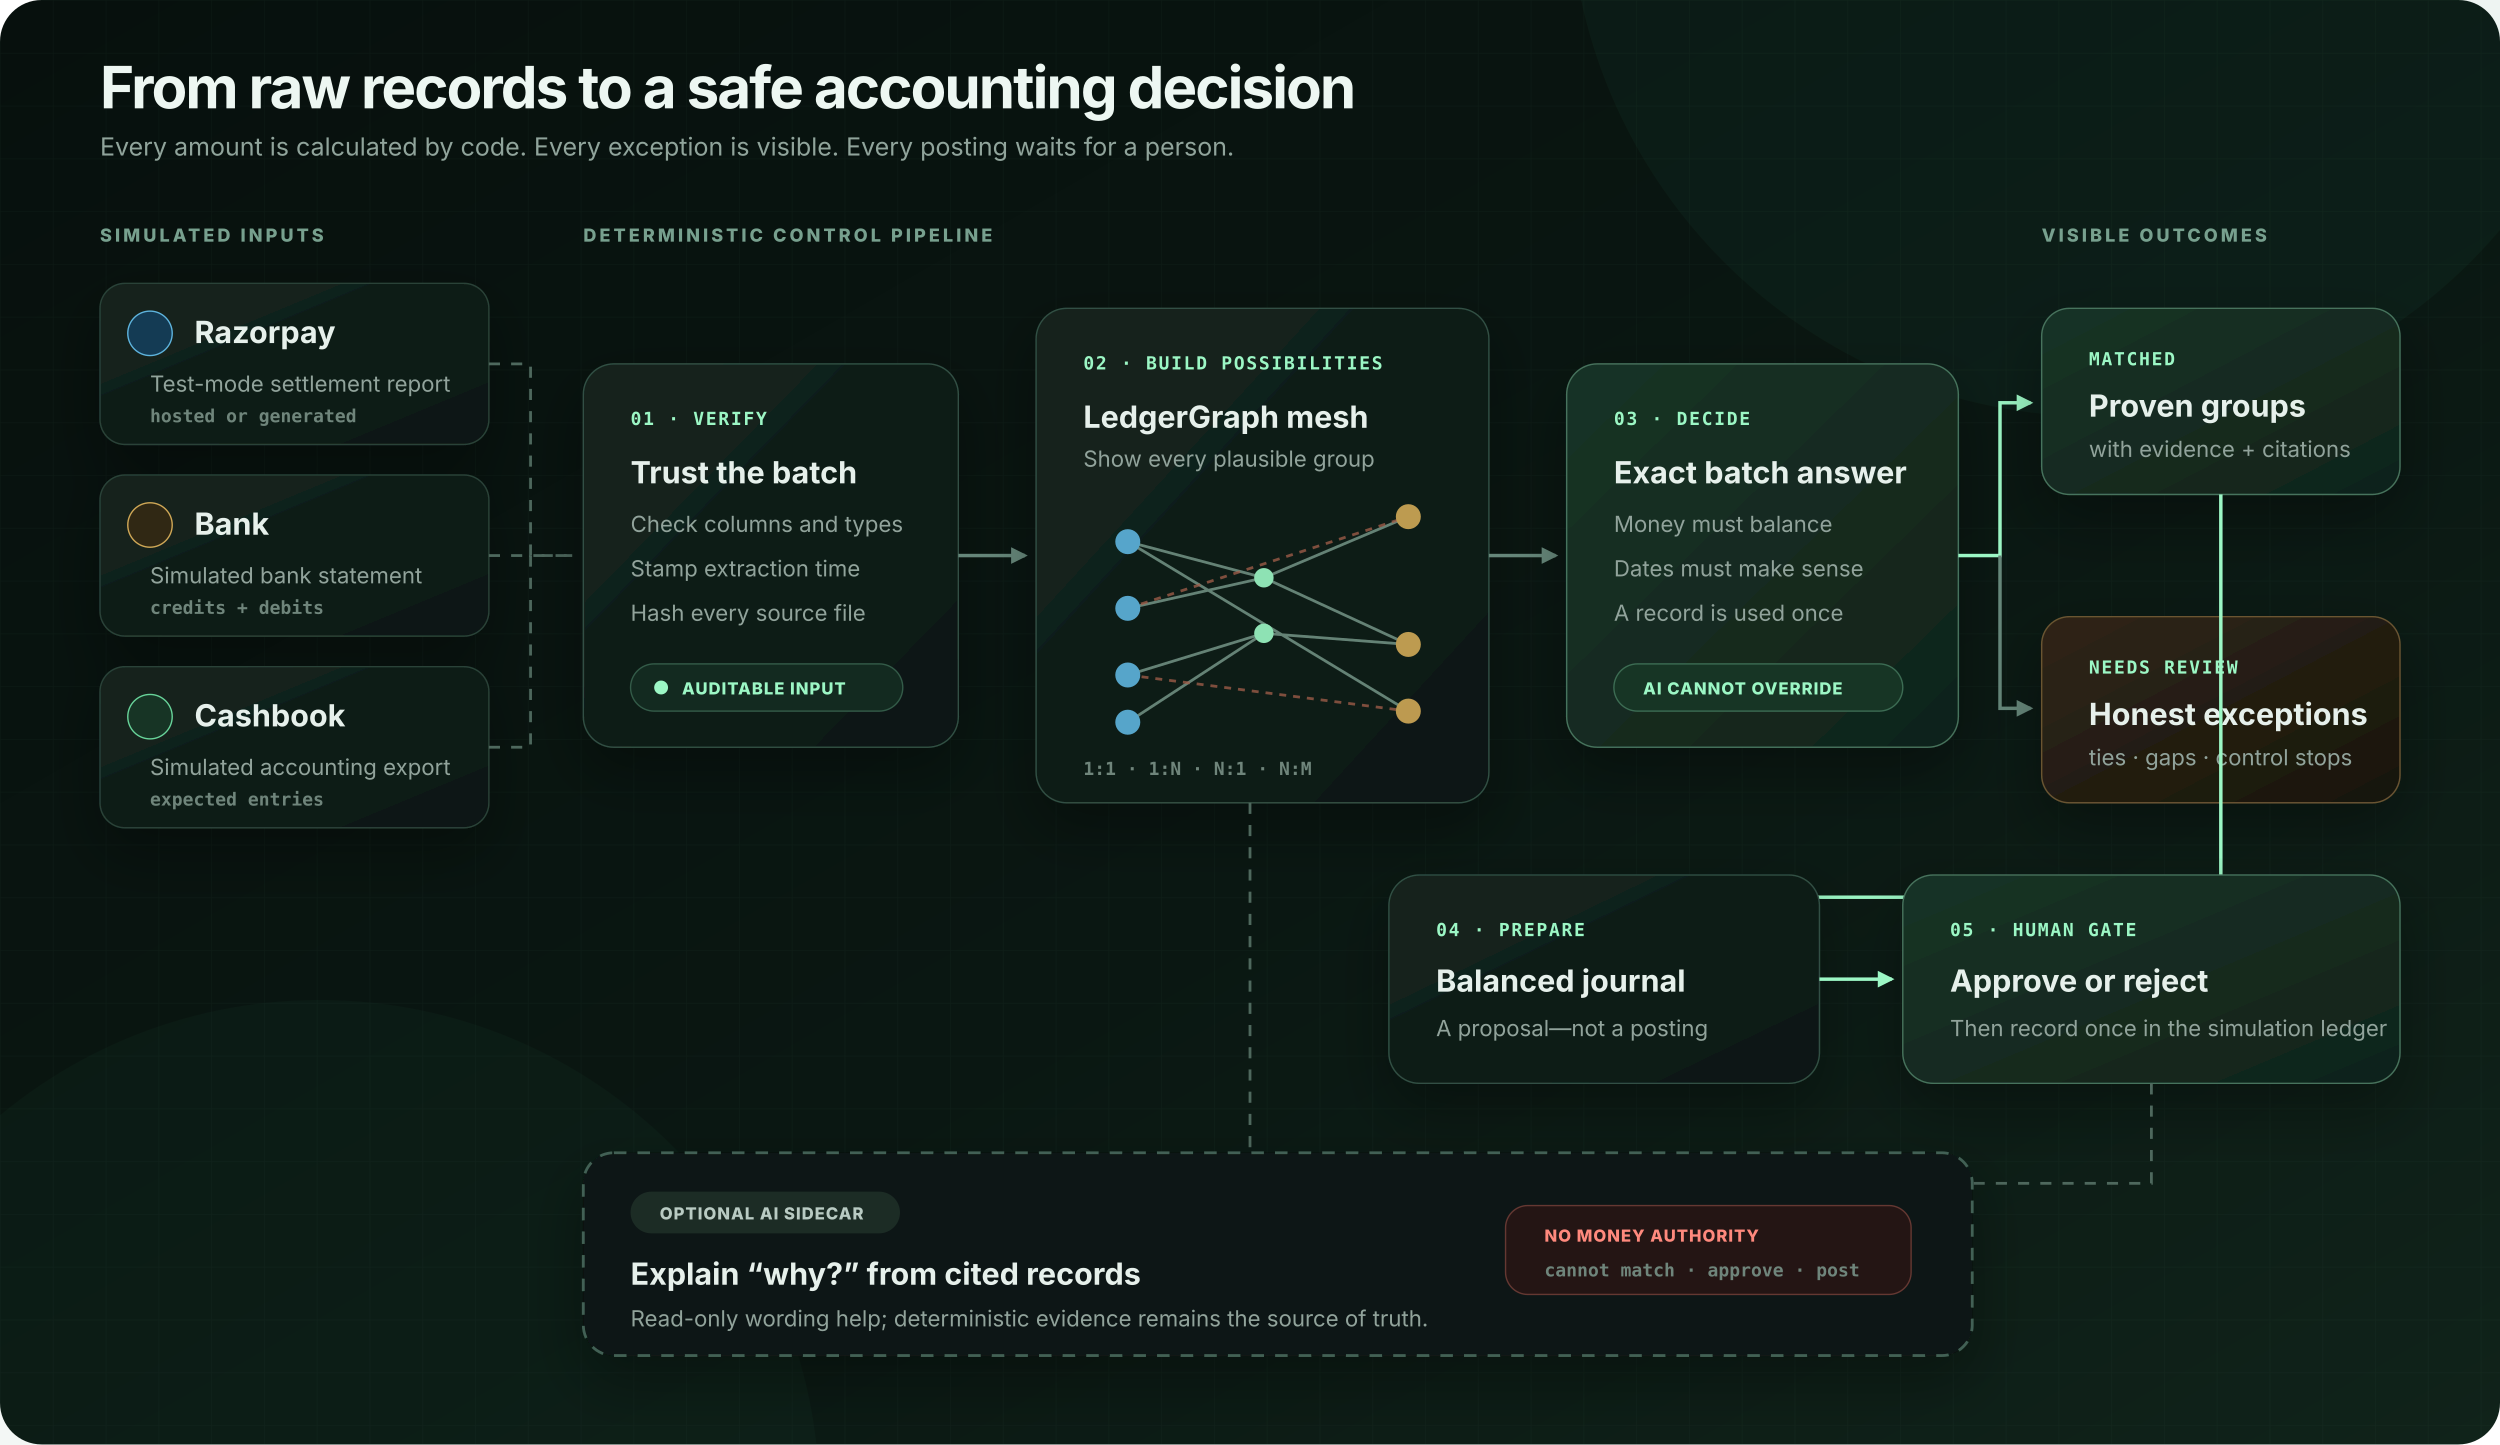
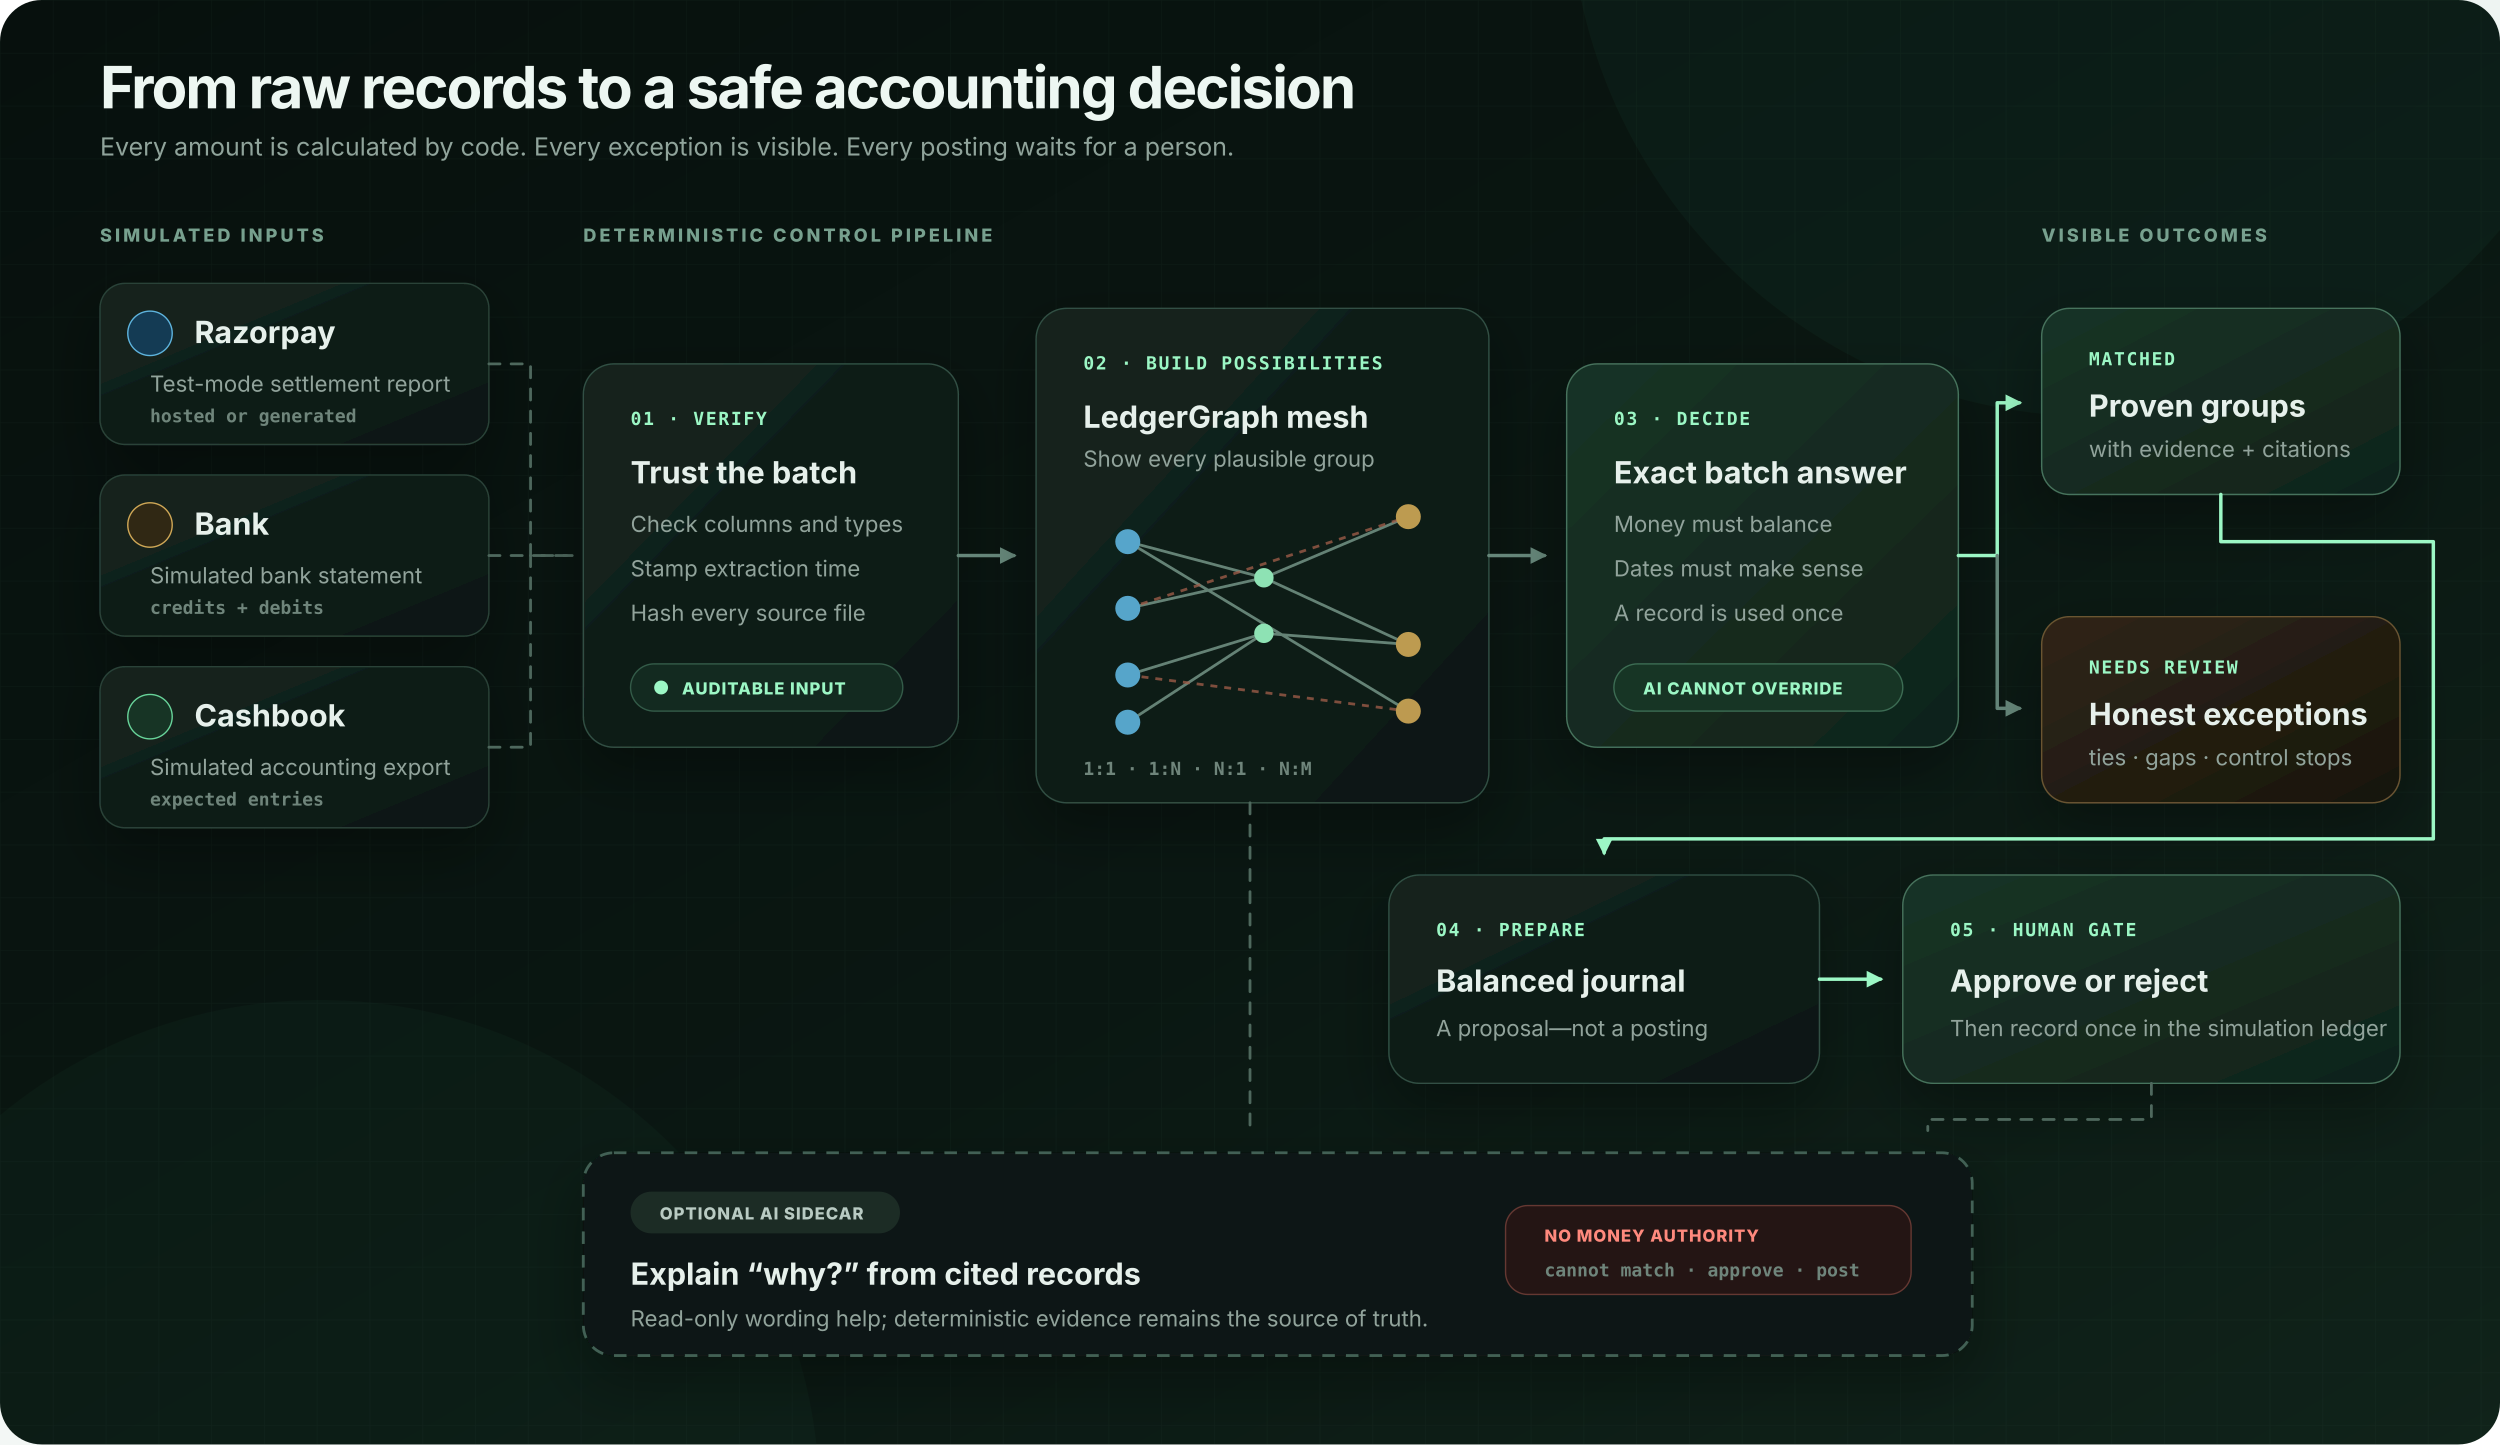
<svg xmlns="http://www.w3.org/2000/svg" width="1800" height="1040" viewBox="0 0 1800 1040" role="img" aria-labelledby="title desc">
  <defs>
    <linearGradient id="bg" x1="0" y1="0" x2="1" y2="1">
      <stop offset="0" stop-color="#07100d" />
      <stop offset="0.56" stop-color="#0a1712" />
      <stop offset="1" stop-color="#10231a" />
    </linearGradient>
    <linearGradient id="card" x1="0" y1="0" x2="1" y2="1">
      <stop offset="0" stop-color="#14241d" />
      <stop offset="1" stop-color="#0c1713" />
    </linearGradient>
    <linearGradient id="mintCard" x1="0" y1="0" x2="1" y2="1">
      <stop offset="0" stop-color="#183326" />
      <stop offset="1" stop-color="#10231a" />
    </linearGradient>
    <linearGradient id="amberCard" x1="0" y1="0" x2="1" y2="1">
      <stop offset="0" stop-color="#302514" />
      <stop offset="1" stop-color="#17160f" />
    </linearGradient>
    <pattern id="grid" width="38" height="38" patternUnits="userSpaceOnUse">
      <path d="M38 0H0V38" fill="none" stroke="#9cf7c5" stroke-opacity="0.035" stroke-width="1" />
    </pattern>
    <filter id="shadow" x="-20%" y="-20%" width="140%" height="160%">
      <feDropShadow dx="0" dy="18" stdDeviation="22" flood-color="#000000" flood-opacity="0.32" />
    </filter>
    <marker id="arrow" markerWidth="12" markerHeight="12" refX="10" refY="6" orient="auto" markerUnits="userSpaceOnUse">
      <path d="M0 0L12 6L0 12Z" fill="#66877a" />
    </marker>
    <marker id="mintArrow" markerWidth="12" markerHeight="12" refX="10" refY="6" orient="auto" markerUnits="userSpaceOnUse">
      <path d="M0 0L12 6L0 12Z" fill="#9cf7c5" />
    </marker>
    <style>
      .title{font:700 42px Inter,Segoe UI,Arial,sans-serif;fill:#edf7f2;letter-spacing:-1.4px}
      .subtitle{font:400 18px Inter,Segoe UI,Arial,sans-serif;fill:#90a49b}
      .section{font:800 13px Inter,Segoe UI,Arial,sans-serif;fill:#77a08e;letter-spacing:2.2px}
      .step{font:800 13px ui-monospace,SFMono-Regular,Consolas,monospace;fill:#9cf7c5;letter-spacing:1.2px}
      .cardTitle{font:700 22px Inter,Segoe UI,Arial,sans-serif;fill:#e6f0eb}
      .cardBody{font:400 16px Inter,Segoe UI,Arial,sans-serif;fill:#91a39b}
      .small{font:600 13px ui-monospace,SFMono-Regular,Consolas,monospace;fill:#6f857b}
      .pill{font:800 12px Inter,Segoe UI,Arial,sans-serif;letter-spacing:.7px}
-       .flow{fill:none;stroke:#66877a;stroke-width:2.5;marker-end:url(#arrow)}
-       .flowMint{fill:none;stroke:#9cf7c5;stroke-width:2.5;marker-end:url(#mintArrow)}
-       .soft{fill:none;stroke:#4e685d;stroke-width:2;stroke-dasharray:8 8}
+       .flow{fill:none;stroke:#66877a;stroke-width:2.5;stroke-linecap:round;stroke-linejoin:round;marker-end:url(#arrow)}
+       .flowMint{fill:none;stroke:#9cf7c5;stroke-width:2.5;stroke-linecap:round;stroke-linejoin:round;marker-end:url(#mintArrow)}
+       .soft{fill:none;stroke:#4e685d;stroke-width:2;stroke-linecap:round;stroke-linejoin:round;stroke-dasharray:8 8}
    </style>
  </defs>
  <rect width="1800" height="1040" rx="30" fill="url(#bg)" />
  <rect width="1800" height="1040" rx="30" fill="url(#grid)" />
  <circle cx="1510" cy="-80" r="380" fill="#2b7953" opacity="0.08" />
  <circle cx="230" cy="1080" r="360" fill="#2b7953" opacity="0.06" />
  <text x="72" y="78" class="title">From raw records to a safe accounting decision</text>
  <text x="72" y="112" class="subtitle">Every amount is calculated by code. Every exception is visible. Every posting waits for a person.</text>
  <text x="72" y="174" class="section">SIMULATED INPUTS</text>
  <text x="420" y="174" class="section">DETERMINISTIC CONTROL PIPELINE</text>
  <text x="1470" y="174" class="section">VISIBLE OUTCOMES</text>
  <g filter="url(#shadow)">
    <rect x="72" y="204" width="280" height="116" rx="18" fill="url(#card)" stroke="#2b4339" />
    <rect x="72" y="342" width="280" height="116" rx="18" fill="url(#card)" stroke="#2b4339" />
    <rect x="72" y="480" width="280" height="116" rx="18" fill="url(#card)" stroke="#2b4339" />
  </g>
  <circle cx="108" cy="240" r="16" fill="#143b54" stroke="#5eb4de" />
  <text x="140" y="247" class="cardTitle">Razorpay</text>
  <text x="108" y="282" class="cardBody">Test-mode settlement report</text>
  <text x="108" y="304" class="small">hosted or generated</text>
  <circle cx="108" cy="378" r="16" fill="#302814" stroke="#d0a856" />
  <text x="140" y="385" class="cardTitle">Bank</text>
  <text x="108" y="420" class="cardBody">Simulated bank statement</text>
  <text x="108" y="442" class="small">credits + debits</text>
  <circle cx="108" cy="516" r="16" fill="#173425" stroke="#68d49a" />
  <text x="140" y="523" class="cardTitle">Cashbook</text>
  <text x="108" y="558" class="cardBody">Simulated accounting export</text>
  <text x="108" y="580" class="small">expected entries</text>
  <path d="M352 262H382V400H412" class="soft" />
  <path d="M352 400H412" class="soft" />
  <path d="M352 538H382V400" class="soft" />
  <g filter="url(#shadow)">
    <rect x="420" y="262" width="270" height="276" rx="22" fill="url(#card)" stroke="#315044" />
  </g>
  <text x="454" y="306" class="step">01 · VERIFY</text>
  <text x="454" y="348" class="cardTitle">Trust the batch</text>
  <text x="454" y="383" class="cardBody">Check columns and types</text>
  <text x="454" y="415" class="cardBody">Stamp extraction time</text>
  <text x="454" y="447" class="cardBody">Hash every source file</text>
  <rect x="454" y="478" width="196" height="34" rx="17" fill="#132a20" stroke="#335b48" />
  <circle cx="476" cy="495" r="5" fill="#9cf7c5" />
  <text x="491" y="500" class="pill" fill="#9cf7c5">AUDITABLE INPUT</text>
-   <path d="M690 400H738" class="flow" />
+   <path d="M690 400H730" class="flow" />
  <g filter="url(#shadow)">
    <rect x="746" y="222" width="326" height="356" rx="22" fill="url(#card)" stroke="#315044" />
  </g>
  <text x="780" y="266" class="step">02 · BUILD POSSIBILITIES</text>
  <text x="780" y="308" class="cardTitle">LedgerGraph mesh</text>
  <text x="780" y="336" class="cardBody">Show every plausible group</text>
  <g opacity="0.9">
    <path d="M812 390L910 416L1014 372M812 438L910 416L1014 464M812 486L910 456L1014 464M812 390L1014 512M812 520L910 456" fill="none" stroke="#6e8d80" stroke-width="2" />
    <path d="M812 438L1014 372M812 486L1014 512" fill="none" stroke="#b46551" stroke-opacity=".75" stroke-width="2" stroke-dasharray="5 5" />
    <circle cx="812" cy="390" r="9" fill="#5eb4de" />
    <circle cx="812" cy="438" r="9" fill="#5eb4de" />
    <circle cx="812" cy="486" r="9" fill="#5eb4de" />
    <circle cx="812" cy="520" r="9" fill="#5eb4de" />
    <circle cx="910" cy="416" r="7" fill="#9cf7c5" />
    <circle cx="910" cy="456" r="7" fill="#9cf7c5" />
    <circle cx="1014" cy="372" r="9" fill="#d0a856" />
    <circle cx="1014" cy="464" r="9" fill="#d0a856" />
    <circle cx="1014" cy="512" r="9" fill="#d0a856" />
  </g>
  <text x="780" y="558" class="small">1:1  ·  1:N  ·  N:1  ·  N:M</text>
-   <path d="M1072 400H1120" class="flow" />
+   <path d="M1072 400H1112" class="flow" />
  <g filter="url(#shadow)">
    <rect x="1128" y="262" width="282" height="276" rx="22" fill="url(#mintCard)" stroke="#47735d" />
  </g>
  <text x="1162" y="306" class="step">03 · DECIDE</text>
  <text x="1162" y="348" class="cardTitle">Exact batch answer</text>
  <text x="1162" y="383" class="cardBody">Money must balance</text>
  <text x="1162" y="415" class="cardBody">Dates must make sense</text>
  <text x="1162" y="447" class="cardBody">A record is used once</text>
  <rect x="1162" y="478" width="208" height="34" rx="17" fill="#173525" stroke="#3c6c53" />
  <text x="1183" y="500" class="pill" fill="#9cf7c5">AI CANNOT OVERRIDE</text>
-   <path d="M1410 400H1440V290H1462" class="flowMint" />
-   <path d="M1440 400V510H1462" class="flow" />
+   <path d="M1410 400H1438V290H1454" class="flowMint" />
+   <path d="M1438 400V510H1454" class="flow" />
  <g filter="url(#shadow)">
    <rect x="1470" y="222" width="258" height="134" rx="20" fill="url(#mintCard)" stroke="#47735d" />
    <rect x="1470" y="444" width="258" height="134" rx="20" fill="url(#amberCard)" stroke="#6b5533" />
  </g>
  <text x="1504" y="263" class="step">MATCHED</text>
  <text x="1504" y="300" class="cardTitle">Proven groups</text>
  <text x="1504" y="329" class="cardBody">with evidence + citations</text>
  <text x="1504" y="485" class="step" fill="#ffca76">NEEDS REVIEW</text>
  <text x="1504" y="522" class="cardTitle">Honest exceptions</text>
  <text x="1504" y="551" class="cardBody">ties · gaps · control stops</text>
-   <path d="M1599 356V646H1265" class="flowMint" />
+   <path d="M1599 356V390H1752V604H1155V614" class="flowMint" />
  <g filter="url(#shadow)">
    <rect x="1000" y="630" width="310" height="150" rx="22" fill="url(#card)" stroke="#315044" />
    <rect x="1370" y="630" width="358" height="150" rx="22" fill="url(#mintCard)" stroke="#47735d" />
  </g>
  <text x="1034" y="674" class="step">04 · PREPARE</text>
  <text x="1034" y="714" class="cardTitle">Balanced journal</text>
  <text x="1034" y="746" class="cardBody">A proposal—not a posting</text>
-   <path d="M1310 705H1362" class="flowMint" />
+   <path d="M1310 705H1354" class="flowMint" />
  <text x="1404" y="674" class="step">05 · HUMAN GATE</text>
  <text x="1404" y="714" class="cardTitle">Approve or reject</text>
  <text x="1404" y="746" class="cardBody">Then record once in the simulation ledger</text>
-   <path d="M900 578V852H944" class="soft" />
-   <path d="M1549 780V852H1416" class="soft" />
+   <path d="M900 578V814" class="soft" />
+   <path d="M1549 780V806H1388V814" class="soft" />
  <g filter="url(#shadow)">
    <rect x="420" y="830" width="1000" height="146" rx="22" fill="#0b1512" stroke="#426154" stroke-width="2" stroke-dasharray="9 8" />
  </g>
  <rect x="454" y="858" width="194" height="30" rx="15" fill="#1c2c25" />
  <text x="475" y="878" class="pill" fill="#b9cbc3">OPTIONAL AI SIDECAR</text>
  <text x="454" y="925" class="cardTitle">Explain “why?” from cited records</text>
  <text x="454" y="955" class="cardBody">Read-only wording help; deterministic evidence remains the source of truth.</text>
  <rect x="1084" y="868" width="292" height="64" rx="16" fill="#241514" stroke="#653832" />
  <text x="1112" y="894" class="pill" fill="#ff897d">NO MONEY AUTHORITY</text>
  <text x="1112" y="919" class="small" fill="#b98982">cannot match · approve · post</text>
</svg>
